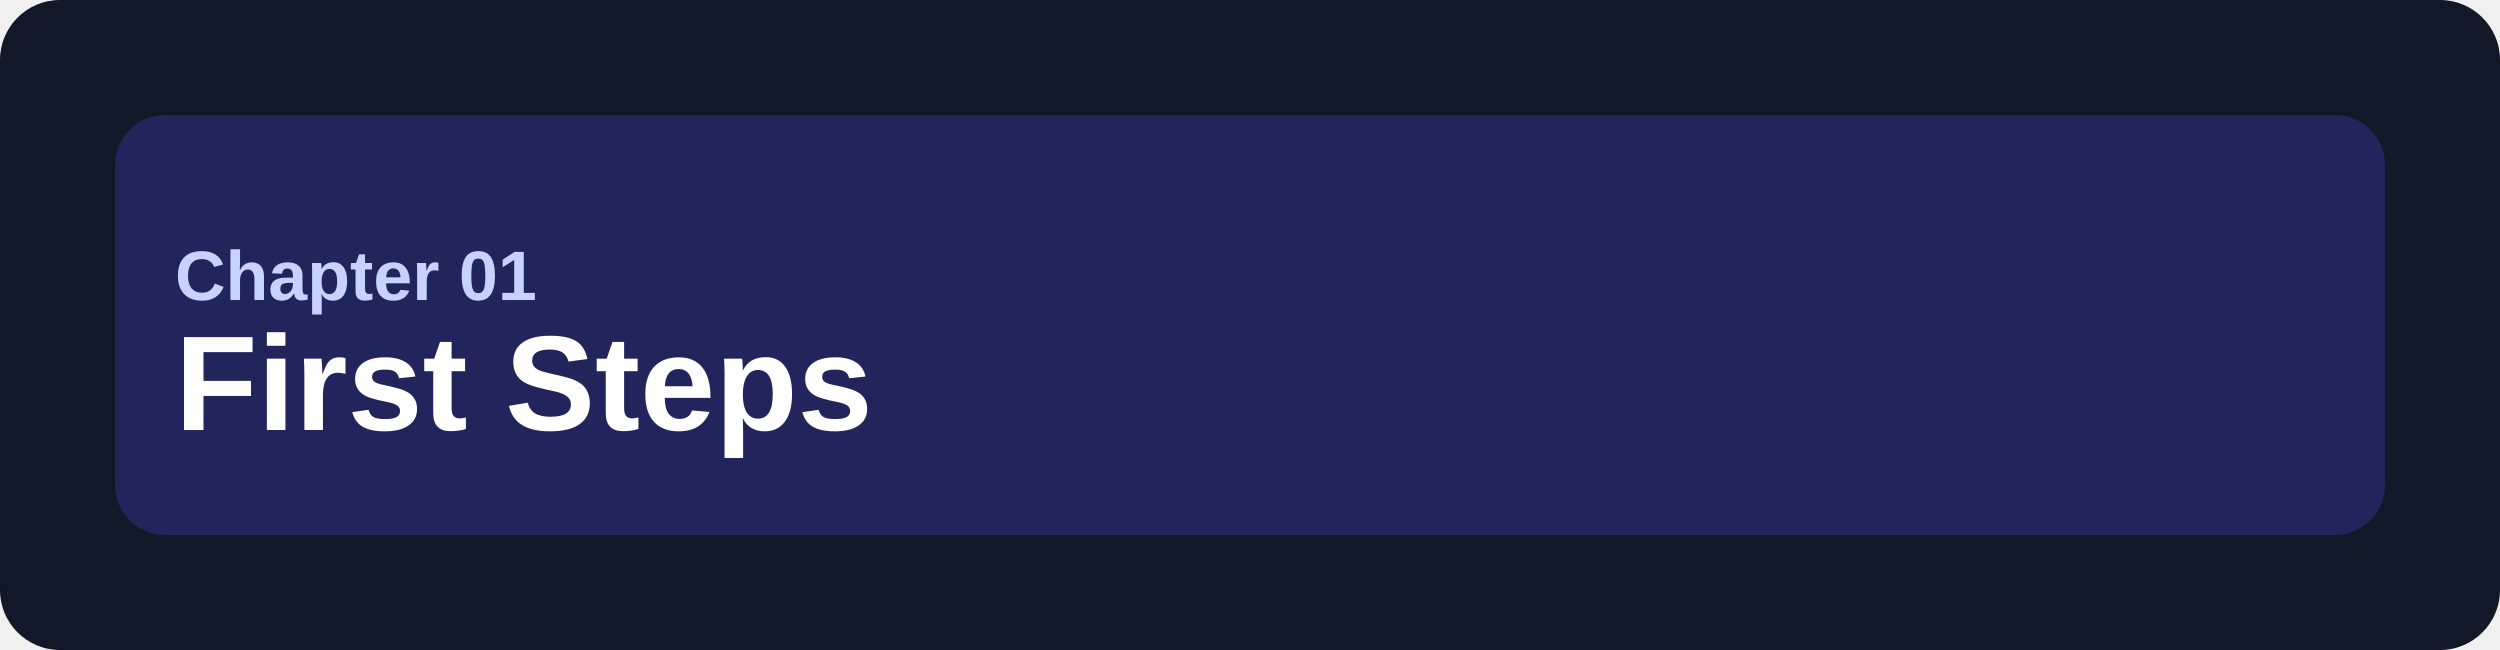
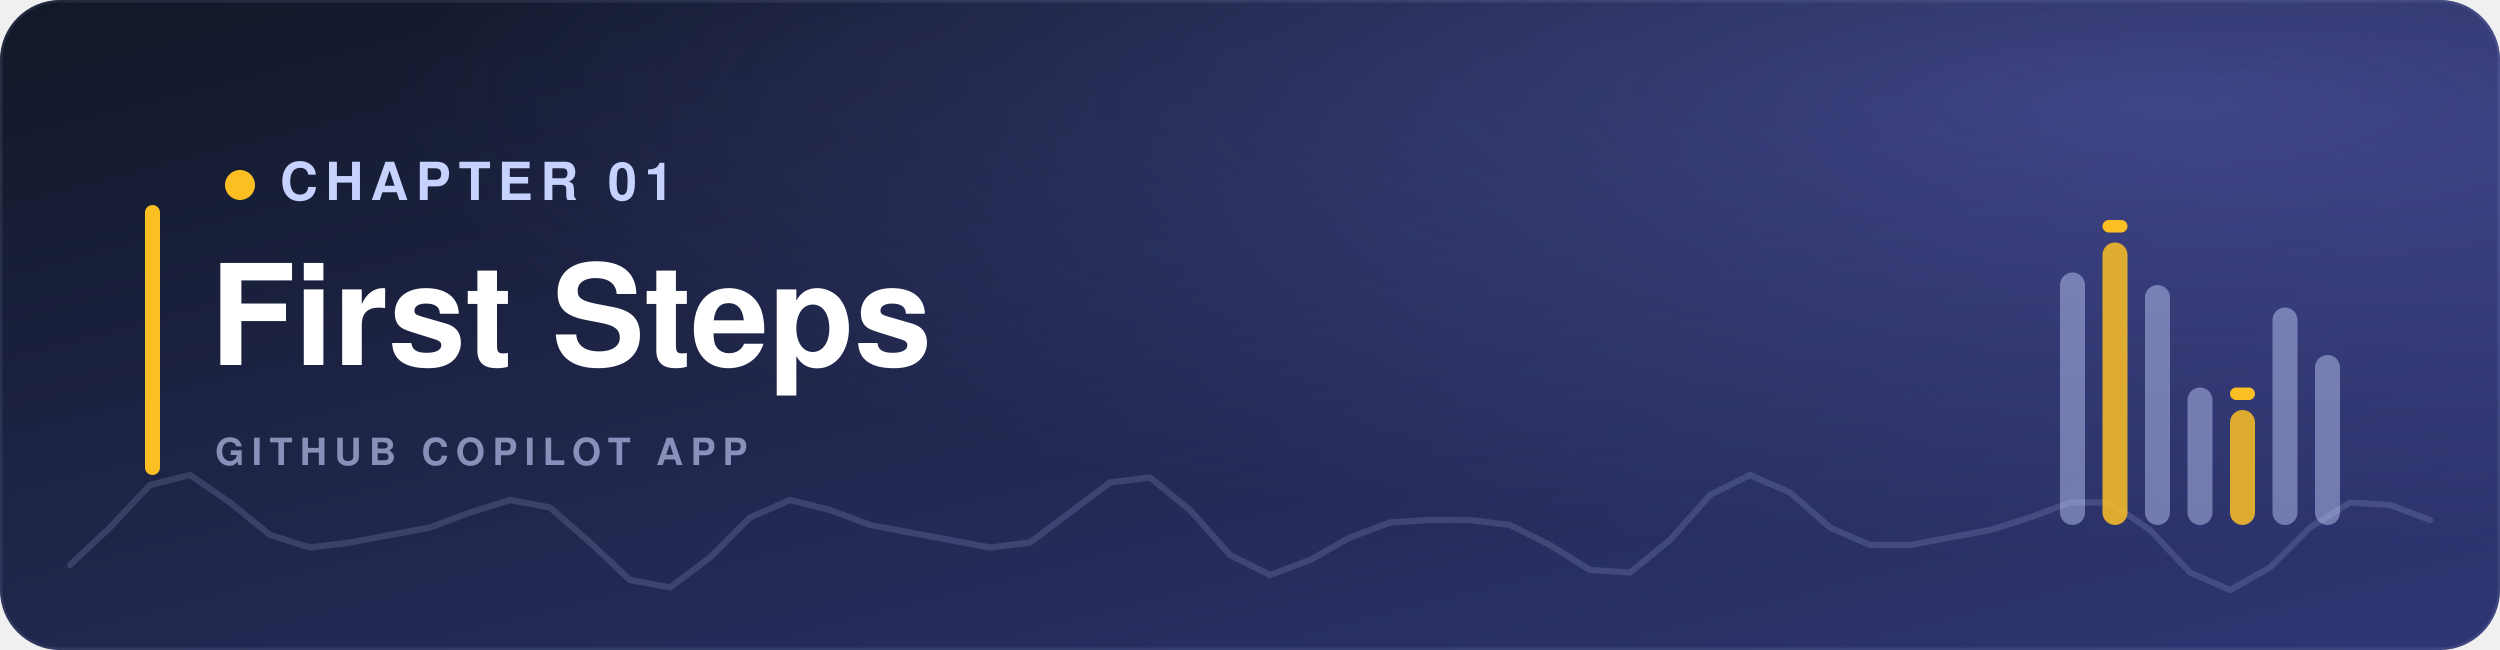
- <svg xmlns="http://www.w3.org/2000/svg" width="1000" height="260" viewBox="0 0 1000 260" role="img" aria-labelledby="title desc">
-   <rect width="1000" height="260" rx="24" fill="#111827" />
-   <rect x="46" y="46" width="908" height="168" rx="20" fill="#4f46e5" opacity="0.28" />
-   <text x="70" y="120" fill="#c7d2fe" font-family="Arial, sans-serif" font-size="28" font-weight="700">Chapter 01</text>
-   <text x="70" y="172" fill="#ffffff" font-family="Arial, sans-serif" font-size="54" font-weight="800">First Steps</text>
+ <svg xmlns="http://www.w3.org/2000/svg" width="1000" height="260" viewBox="0 0 1000 260" role="img" aria-labelledby="t01 d01">
+   <defs>
+     <linearGradient id="bg01" x1="0" y1="0" x2="1" y2="1">
+       <stop offset="0" stop-color="#111827" />
+       <stop offset="1" stop-color="#303674" />
+     </linearGradient>
+     <radialGradient id="gl01" cx="0.86" cy="0.16" r="0.7">
+       <stop offset="0" stop-color="#7a7df3" stop-opacity="0.34" />
+       <stop offset="1" stop-color="#7a7df3" stop-opacity="0" />
+     </radialGradient>
+     <clipPath id="cp01">
+       <rect width="1000" height="260" rx="24" />
+     </clipPath>
+   </defs>
+   <g clip-path="url(#cp01)">
+     <rect width="1000" height="260" fill="url(#bg01)" />
+     <rect width="1000" height="260" fill="url(#gl01)" />
+     <rect width="1000" height="260" rx="24" fill="none" stroke="#c7d2fe" stroke-opacity="0.10" stroke-width="2" />
+     <path d="M28 226 L44 211 L60 194 L76 190 L92 201 L108 214 L124 219 L140 217 L156 214 L172 211 L188 205 L204 200 L220 203 L236 217 L252 232 L268 235 L284 223 L300 207 L316 200 L332 204 L348 210 L364 213 L380 216 L396 219 L412 217 L428 205 L444 193 L460 191 L476 204 L492 222 L508 230 L524 224 L540 215 L556 209 L572 208 L588 208 L604 210 L620 218 L636 228 L652 229 L668 216 L684 198 L700 190 L716 197 L732 211 L748 218 L764 218 L780 215 L796 212 L812 207 L828 201 L844 201 L860 212 L876 229 L892 236 L908 227 L924 211 L940 201 L956 202 L972 208" fill="none" stroke="#c7d2fe" stroke-opacity="0.16" stroke-width="2.5" stroke-linecap="round" />
+     <g>
+       <rect x="824" y="109" width="10" height="101" rx="5" fill="#c7d2fe" opacity="0.45" />
+       <rect x="841" y="97" width="10" height="113" rx="5" fill="#fbbf24" opacity="0.85" />
+       <rect x="841" y="88" width="10" height="5" rx="2.5" fill="#fbbf24" />
+       <rect x="858" y="114" width="10" height="96" rx="5" fill="#c7d2fe" opacity="0.45" />
+       <rect x="875" y="155" width="10" height="55" rx="5" fill="#c7d2fe" opacity="0.45" />
+       <rect x="892" y="164" width="10" height="46" rx="5" fill="#fbbf24" opacity="0.85" />
+       <rect x="892" y="155" width="10" height="5" rx="2.5" fill="#fbbf24" />
+       <rect x="909" y="123" width="10" height="87" rx="5" fill="#c7d2fe" opacity="0.45" />
+       <rect x="926" y="142" width="10" height="68" rx="5" fill="#c7d2fe" opacity="0.45" />
+     </g>
+     <rect x="58" y="82" width="6" height="108" rx="3" fill="#fbbf24" />
+     <g font-family="Helvetica, Arial, sans-serif">
+       <circle cx="96" cy="74" r="6" fill="#fbbf24" />
+       <text x="112" y="80" fill="#c7d2fe" font-size="21" font-weight="700" letter-spacing="3">CHAPTER 01</text>
+       <text x="84" y="146" fill="#ffffff" font-size="56" font-weight="800">First Steps</text>
+       <text x="86" y="186" fill="#c7d2fe" font-size="15" font-weight="600" letter-spacing="3" opacity="0.62">GITHUB COPILOT APP</text>
+     </g>
+   </g>
</svg>
